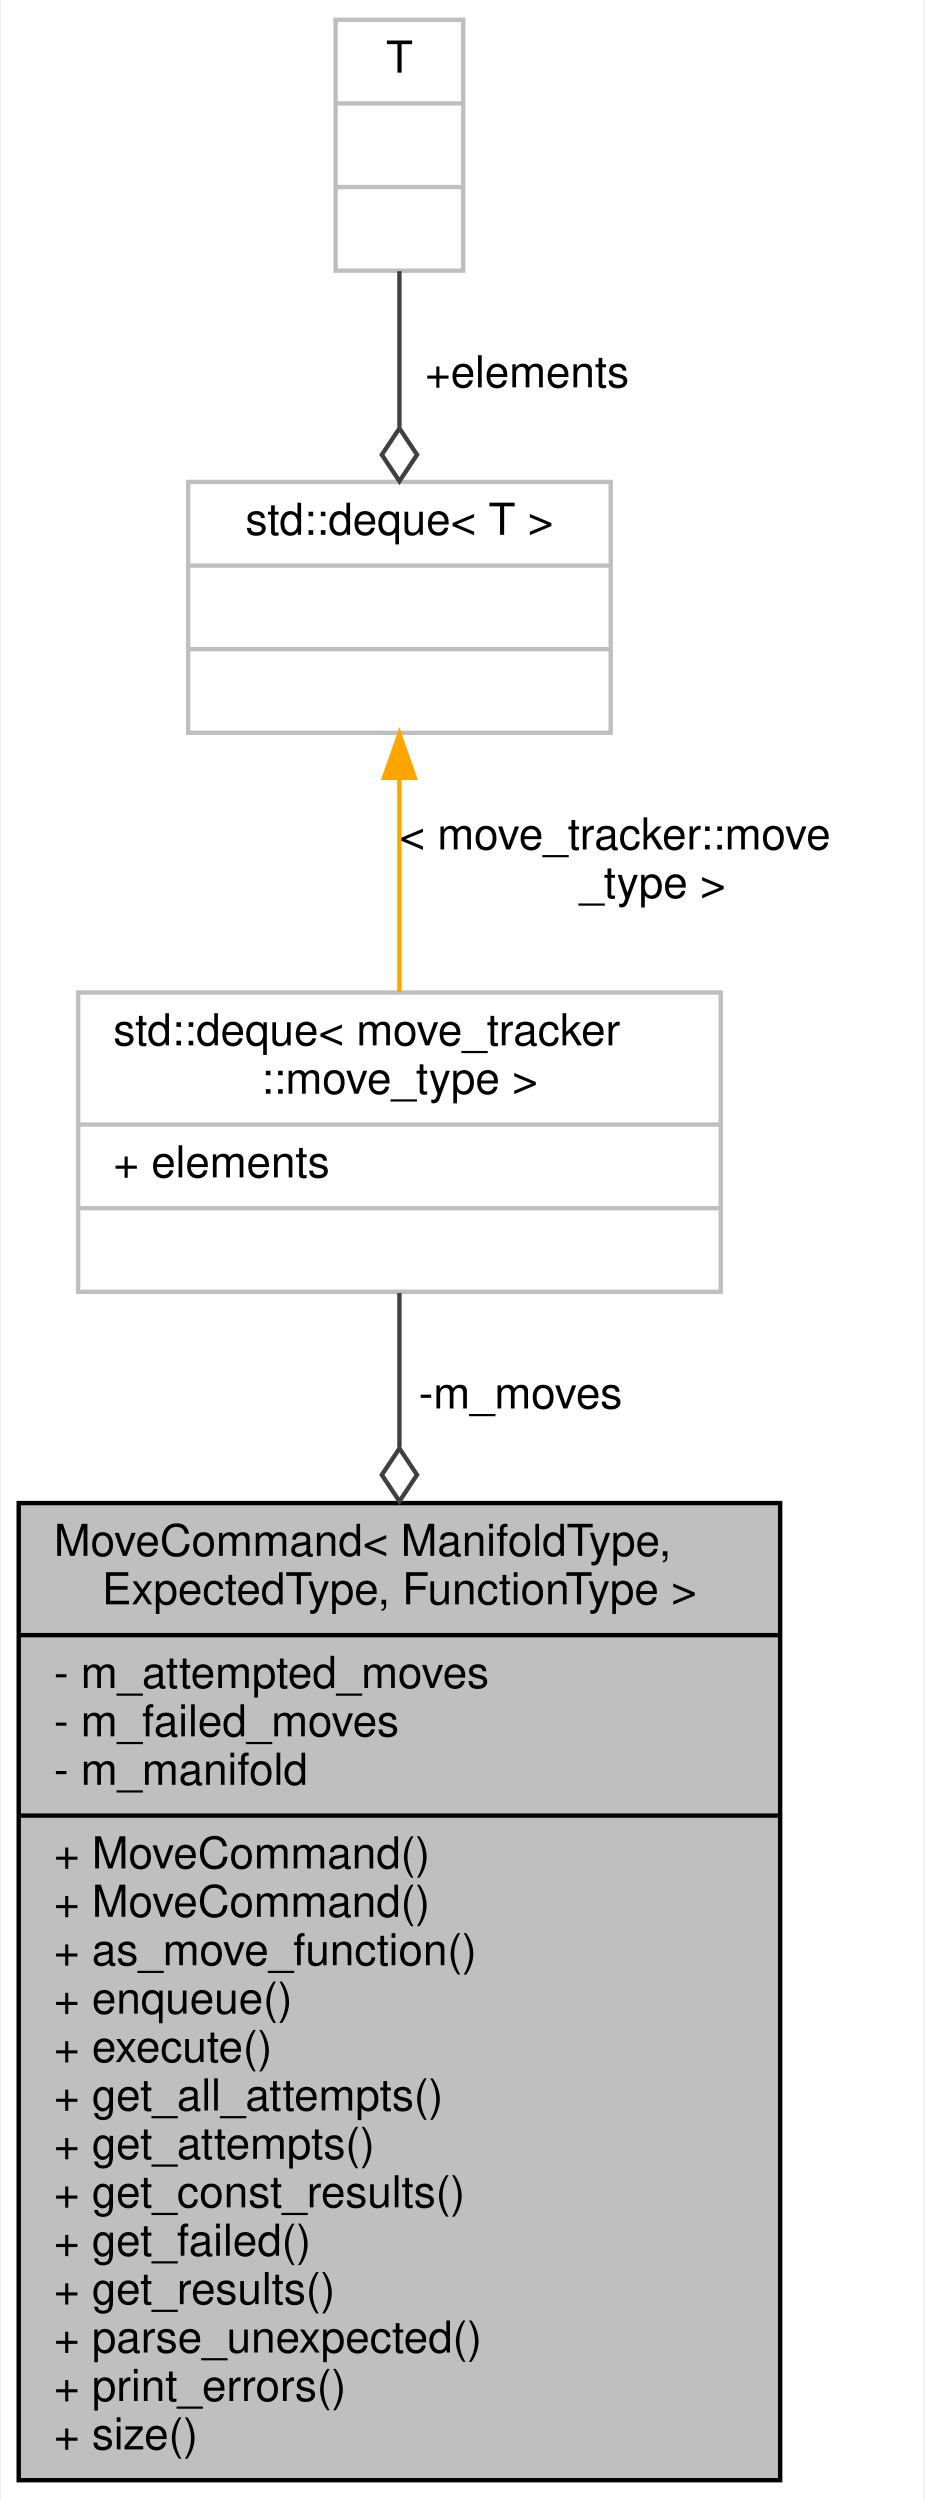
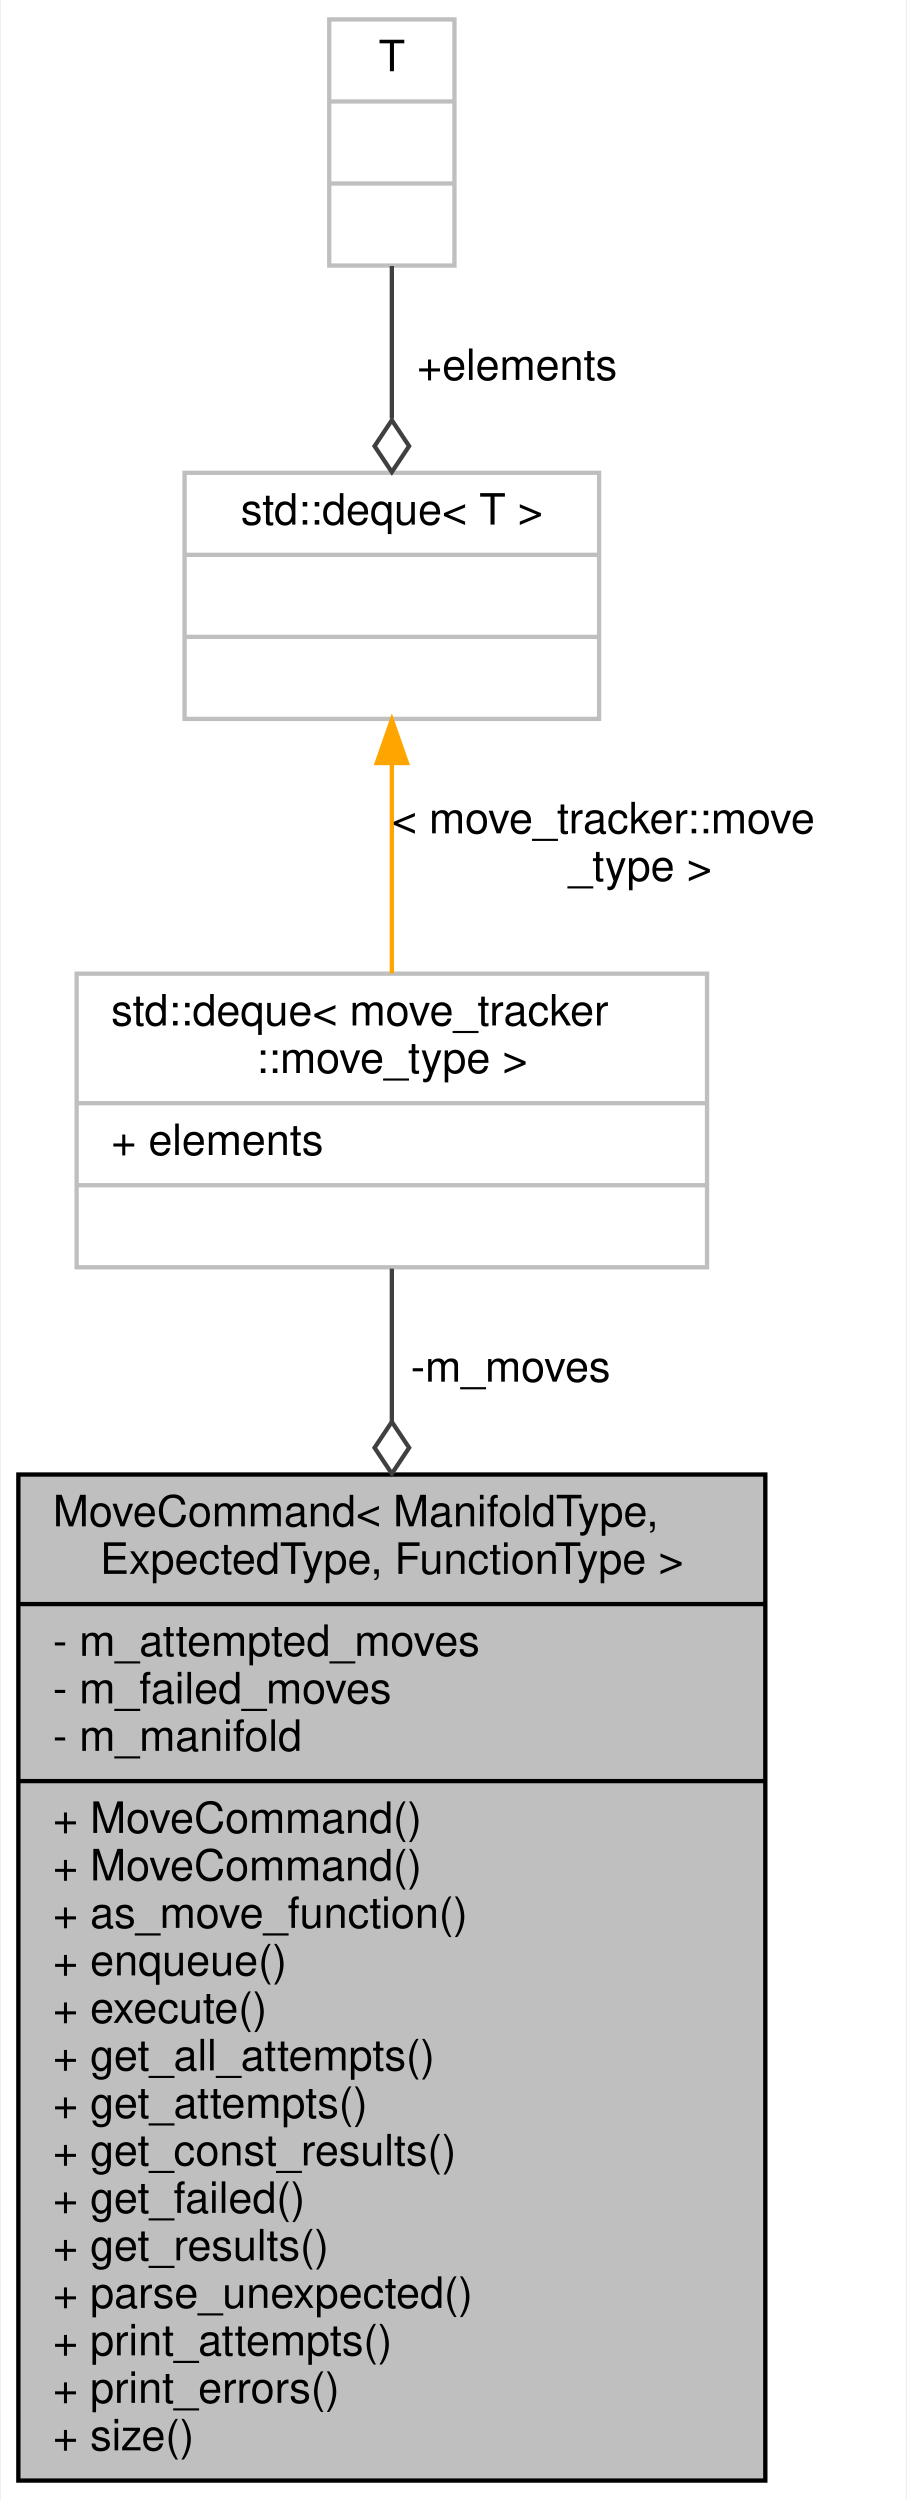
- <svg xmlns="http://www.w3.org/2000/svg" xmlns:xlink="http://www.w3.org/1999/xlink" width="210pt" height="568pt" viewBox="0.00 0.00 209.50 568.00">
-   <g id="graph0" class="graph" transform="scale(1 1) rotate(0) translate(4 564)">
-     <polygon fill="white" stroke="transparent" points="-4,4 -4,-564 205.5,-564 205.5,4 -4,4" />
+ <svg xmlns="http://www.w3.org/2000/svg" xmlns:xlink="http://www.w3.org/1999/xlink" width="210pt" height="579pt" viewBox="0.00 0.00 209.50 579.00">
+   <g id="graph0" class="graph" transform="scale(1 1) rotate(0) translate(4 575)">
+     <polygon fill="white" stroke="transparent" points="-4,4 -4,-575 205.5,-575 205.5,4 -4,4" />
    <g id="node1" class="node">
      <g id="a_node1">
        <a xlink:title=" ">
-           <polygon fill="#bfbfbf" stroke="black" points="0,-0.5 0,-222.5 173,-222.5 173,-0.5 0,-0.5" />
-           <text text-anchor="start" x="8" y="-210.5" font-family="Helvetica,sans-Serif" font-size="10.00">MoveCommand&lt; ManifoldType,</text>
-           <text text-anchor="middle" x="86.5" y="-199.5" font-family="Helvetica,sans-Serif" font-size="10.00"> ExpectedType, FunctionType &gt;</text>
-           <polyline fill="none" stroke="black" points="0,-192.5 173,-192.5 " />
-           <text text-anchor="start" x="8" y="-180.5" font-family="Helvetica,sans-Serif" font-size="10.00">- m_attempted_moves</text>
-           <text text-anchor="start" x="8" y="-169.5" font-family="Helvetica,sans-Serif" font-size="10.00">- m_failed_moves</text>
-           <text text-anchor="start" x="8" y="-158.5" font-family="Helvetica,sans-Serif" font-size="10.00">- m_manifold</text>
-           <polyline fill="none" stroke="black" points="0,-151.5 173,-151.5 " />
+           <polygon fill="#bfbfbf" stroke="black" points="0,-0.5 0,-233.5 173,-233.5 173,-0.5 0,-0.5" />
+           <text text-anchor="start" x="8" y="-221.5" font-family="Helvetica,sans-Serif" font-size="10.00">MoveCommand&lt; ManifoldType,</text>
+           <text text-anchor="middle" x="86.5" y="-210.5" font-family="Helvetica,sans-Serif" font-size="10.00"> ExpectedType, FunctionType &gt;</text>
+           <polyline fill="none" stroke="black" points="0,-203.5 173,-203.5 " />
+           <text text-anchor="start" x="8" y="-191.5" font-family="Helvetica,sans-Serif" font-size="10.00">- m_attempted_moves</text>
+           <text text-anchor="start" x="8" y="-180.5" font-family="Helvetica,sans-Serif" font-size="10.00">- m_failed_moves</text>
+           <text text-anchor="start" x="8" y="-169.5" font-family="Helvetica,sans-Serif" font-size="10.00">- m_manifold</text>
+           <polyline fill="none" stroke="black" points="0,-162.5 173,-162.5 " />
+           <text text-anchor="start" x="8" y="-150.5" font-family="Helvetica,sans-Serif" font-size="10.00">+ MoveCommand()</text>
          <text text-anchor="start" x="8" y="-139.5" font-family="Helvetica,sans-Serif" font-size="10.00">+ MoveCommand()</text>
-           <text text-anchor="start" x="8" y="-128.5" font-family="Helvetica,sans-Serif" font-size="10.00">+ MoveCommand()</text>
-           <text text-anchor="start" x="8" y="-117.5" font-family="Helvetica,sans-Serif" font-size="10.00">+ as_move_function()</text>
-           <text text-anchor="start" x="8" y="-106.5" font-family="Helvetica,sans-Serif" font-size="10.00">+ enqueue()</text>
-           <text text-anchor="start" x="8" y="-95.5" font-family="Helvetica,sans-Serif" font-size="10.00">+ execute()</text>
-           <text text-anchor="start" x="8" y="-84.5" font-family="Helvetica,sans-Serif" font-size="10.00">+ get_all_attempts()</text>
-           <text text-anchor="start" x="8" y="-73.5" font-family="Helvetica,sans-Serif" font-size="10.00">+ get_attempts()</text>
-           <text text-anchor="start" x="8" y="-62.5" font-family="Helvetica,sans-Serif" font-size="10.00">+ get_const_results()</text>
-           <text text-anchor="start" x="8" y="-51.5" font-family="Helvetica,sans-Serif" font-size="10.00">+ get_failed()</text>
-           <text text-anchor="start" x="8" y="-40.5" font-family="Helvetica,sans-Serif" font-size="10.00">+ get_results()</text>
-           <text text-anchor="start" x="8" y="-29.5" font-family="Helvetica,sans-Serif" font-size="10.00">+ parse_unexpected()</text>
+           <text text-anchor="start" x="8" y="-128.5" font-family="Helvetica,sans-Serif" font-size="10.00">+ as_move_function()</text>
+           <text text-anchor="start" x="8" y="-117.5" font-family="Helvetica,sans-Serif" font-size="10.00">+ enqueue()</text>
+           <text text-anchor="start" x="8" y="-106.5" font-family="Helvetica,sans-Serif" font-size="10.00">+ execute()</text>
+           <text text-anchor="start" x="8" y="-95.5" font-family="Helvetica,sans-Serif" font-size="10.00">+ get_all_attempts()</text>
+           <text text-anchor="start" x="8" y="-84.5" font-family="Helvetica,sans-Serif" font-size="10.00">+ get_attempts()</text>
+           <text text-anchor="start" x="8" y="-73.5" font-family="Helvetica,sans-Serif" font-size="10.00">+ get_const_results()</text>
+           <text text-anchor="start" x="8" y="-62.5" font-family="Helvetica,sans-Serif" font-size="10.00">+ get_failed()</text>
+           <text text-anchor="start" x="8" y="-51.5" font-family="Helvetica,sans-Serif" font-size="10.00">+ get_results()</text>
+           <text text-anchor="start" x="8" y="-40.5" font-family="Helvetica,sans-Serif" font-size="10.00">+ parse_unexpected()</text>
+           <text text-anchor="start" x="8" y="-29.5" font-family="Helvetica,sans-Serif" font-size="10.00">+ print_attempts()</text>
          <text text-anchor="start" x="8" y="-18.5" font-family="Helvetica,sans-Serif" font-size="10.00">+ print_errors()</text>
          <text text-anchor="start" x="8" y="-7.5" font-family="Helvetica,sans-Serif" font-size="10.00">+ size()</text>
        </a>
      </g>
    </g>
    <g id="node2" class="node">
      <g id="a_node2">
        <a xlink:title=" ">
-           <polygon fill="white" stroke="#bfbfbf" points="13.5,-270.5 13.5,-338.5 159.5,-338.5 159.5,-270.5 13.5,-270.5" />
-           <text text-anchor="start" x="21.5" y="-326.5" font-family="Helvetica,sans-Serif" font-size="10.00">std::deque&lt; move_tracker</text>
-           <text text-anchor="middle" x="86.5" y="-315.5" font-family="Helvetica,sans-Serif" font-size="10.00">::move_type &gt;</text>
-           <polyline fill="none" stroke="#bfbfbf" points="13.5,-308.5 159.5,-308.5 " />
-           <text text-anchor="start" x="21.5" y="-296.5" font-family="Helvetica,sans-Serif" font-size="10.00">+ elements</text>
-           <polyline fill="none" stroke="#bfbfbf" points="13.5,-289.5 159.5,-289.5 " />
-           <text text-anchor="middle" x="86.5" y="-277.5" font-family="Helvetica,sans-Serif" font-size="10.00"> </text>
+           <polygon fill="white" stroke="#bfbfbf" points="13.5,-281.5 13.5,-349.5 159.5,-349.5 159.5,-281.5 13.5,-281.5" />
+           <text text-anchor="start" x="21.5" y="-337.5" font-family="Helvetica,sans-Serif" font-size="10.00">std::deque&lt; move_tracker</text>
+           <text text-anchor="middle" x="86.5" y="-326.5" font-family="Helvetica,sans-Serif" font-size="10.00">::move_type &gt;</text>
+           <polyline fill="none" stroke="#bfbfbf" points="13.5,-319.5 159.5,-319.5 " />
+           <text text-anchor="start" x="21.5" y="-307.5" font-family="Helvetica,sans-Serif" font-size="10.00">+ elements</text>
+           <polyline fill="none" stroke="#bfbfbf" points="13.5,-300.5 159.5,-300.5 " />
+           <text text-anchor="middle" x="86.5" y="-288.5" font-family="Helvetica,sans-Serif" font-size="10.00"> </text>
        </a>
      </g>
    </g>
    <g id="edge1" class="edge">
-       <path fill="none" stroke="#404040" d="M86.5,-270.23C86.5,-259.94 86.5,-247.95 86.5,-235.26" />
-       <polygon fill="none" stroke="#404040" points="86.5,-234.91 82.5,-228.91 86.5,-222.91 90.5,-228.91 86.5,-234.91" />
-       <text text-anchor="middle" x="114" y="-244" font-family="Helvetica,sans-Serif" font-size="10.00"> -m_moves</text>
+       <path fill="none" stroke="#404040" d="M86.5,-281.17C86.5,-270.77 86.5,-258.62 86.5,-245.72" />
+       <polygon fill="none" stroke="#404040" points="86.5,-245.7 82.5,-239.7 86.5,-233.7 90.5,-239.7 86.5,-245.7" />
+       <text text-anchor="middle" x="114" y="-255" font-family="Helvetica,sans-Serif" font-size="10.00"> -m_moves</text>
    </g>
    <g id="node3" class="node">
      <g id="a_node3">
        <a xlink:title="STL class.">
-           <polygon fill="white" stroke="#bfbfbf" points="38.5,-397.5 38.5,-454.5 134.5,-454.5 134.5,-397.5 38.5,-397.5" />
-           <text text-anchor="middle" x="86.5" y="-442.5" font-family="Helvetica,sans-Serif" font-size="10.00">std::deque&lt; T &gt;</text>
-           <polyline fill="none" stroke="#bfbfbf" points="38.5,-435.5 134.5,-435.5 " />
-           <text text-anchor="middle" x="86.5" y="-423.5" font-family="Helvetica,sans-Serif" font-size="10.00"> </text>
-           <polyline fill="none" stroke="#bfbfbf" points="38.5,-416.5 134.5,-416.5 " />
-           <text text-anchor="middle" x="86.5" y="-404.5" font-family="Helvetica,sans-Serif" font-size="10.00"> </text>
+           <polygon fill="white" stroke="#bfbfbf" points="38.5,-408.5 38.5,-465.5 134.5,-465.5 134.5,-408.5 38.5,-408.5" />
+           <text text-anchor="middle" x="86.5" y="-453.5" font-family="Helvetica,sans-Serif" font-size="10.00">std::deque&lt; T &gt;</text>
+           <polyline fill="none" stroke="#bfbfbf" points="38.5,-446.5 134.5,-446.5 " />
+           <text text-anchor="middle" x="86.5" y="-434.5" font-family="Helvetica,sans-Serif" font-size="10.00"> </text>
+           <polyline fill="none" stroke="#bfbfbf" points="38.5,-427.5 134.5,-427.5 " />
+           <text text-anchor="middle" x="86.5" y="-415.5" font-family="Helvetica,sans-Serif" font-size="10.00"> </text>
        </a>
      </g>
    </g>
    <g id="edge2" class="edge">
-       <path fill="none" stroke="orange" d="M86.5,-386.95C86.5,-371.4 86.5,-353.58 86.5,-338.59" />
-       <polygon fill="orange" stroke="orange" points="83,-387.28 86.5,-397.28 90,-387.28 83,-387.28" />
-       <text text-anchor="start" x="86.5" y="-371" font-family="Helvetica,sans-Serif" font-size="10.00"> &lt; move_tracker::move</text>
-       <text text-anchor="middle" x="144" y="-360" font-family="Helvetica,sans-Serif" font-size="10.00">_type &gt;</text>
+       <path fill="none" stroke="orange" d="M86.5,-397.95C86.5,-382.4 86.5,-364.58 86.5,-349.59" />
+       <polygon fill="orange" stroke="orange" points="83,-398.28 86.5,-408.28 90,-398.28 83,-398.28" />
+       <text text-anchor="start" x="86.5" y="-382" font-family="Helvetica,sans-Serif" font-size="10.00"> &lt; move_tracker::move</text>
+       <text text-anchor="middle" x="144" y="-371" font-family="Helvetica,sans-Serif" font-size="10.00">_type &gt;</text>
    </g>
    <g id="node4" class="node">
      <g id="a_node4">
        <a xlink:title=" ">
-           <polygon fill="white" stroke="#bfbfbf" points="72,-502.5 72,-559.5 101,-559.5 101,-502.5 72,-502.5" />
-           <text text-anchor="middle" x="86.5" y="-547.5" font-family="Helvetica,sans-Serif" font-size="10.00">T</text>
-           <polyline fill="none" stroke="#bfbfbf" points="72,-540.5 101,-540.5 " />
-           <text text-anchor="middle" x="86.5" y="-528.5" font-family="Helvetica,sans-Serif" font-size="10.00"> </text>
-           <polyline fill="none" stroke="#bfbfbf" points="72,-521.5 101,-521.5 " />
-           <text text-anchor="middle" x="86.5" y="-509.5" font-family="Helvetica,sans-Serif" font-size="10.00"> </text>
+           <polygon fill="white" stroke="#bfbfbf" points="72,-513.5 72,-570.5 101,-570.5 101,-513.5 72,-513.5" />
+           <text text-anchor="middle" x="86.5" y="-558.5" font-family="Helvetica,sans-Serif" font-size="10.00">T</text>
+           <polyline fill="none" stroke="#bfbfbf" points="72,-551.5 101,-551.5 " />
+           <text text-anchor="middle" x="86.5" y="-539.5" font-family="Helvetica,sans-Serif" font-size="10.00"> </text>
+           <polyline fill="none" stroke="#bfbfbf" points="72,-532.5 101,-532.5 " />
+           <text text-anchor="middle" x="86.5" y="-520.5" font-family="Helvetica,sans-Serif" font-size="10.00"> </text>
        </a>
      </g>
    </g>
    <g id="edge3" class="edge">
-       <path fill="none" stroke="#404040" d="M86.5,-502.4C86.5,-491.55 86.5,-478.87 86.5,-467.05" />
-       <polygon fill="none" stroke="#404040" points="86.5,-466.68 82.5,-460.68 86.5,-454.68 90.5,-460.68 86.5,-466.68" />
-       <text text-anchor="middle" x="115.5" y="-476" font-family="Helvetica,sans-Serif" font-size="10.00"> +elements</text>
+       <path fill="none" stroke="#404040" d="M86.5,-513.4C86.5,-502.55 86.5,-489.87 86.5,-478.05" />
+       <polygon fill="none" stroke="#404040" points="86.5,-477.68 82.5,-471.68 86.5,-465.68 90.5,-471.68 86.5,-477.68" />
+       <text text-anchor="middle" x="115.5" y="-487" font-family="Helvetica,sans-Serif" font-size="10.00"> +elements</text>
    </g>
  </g>
</svg>
